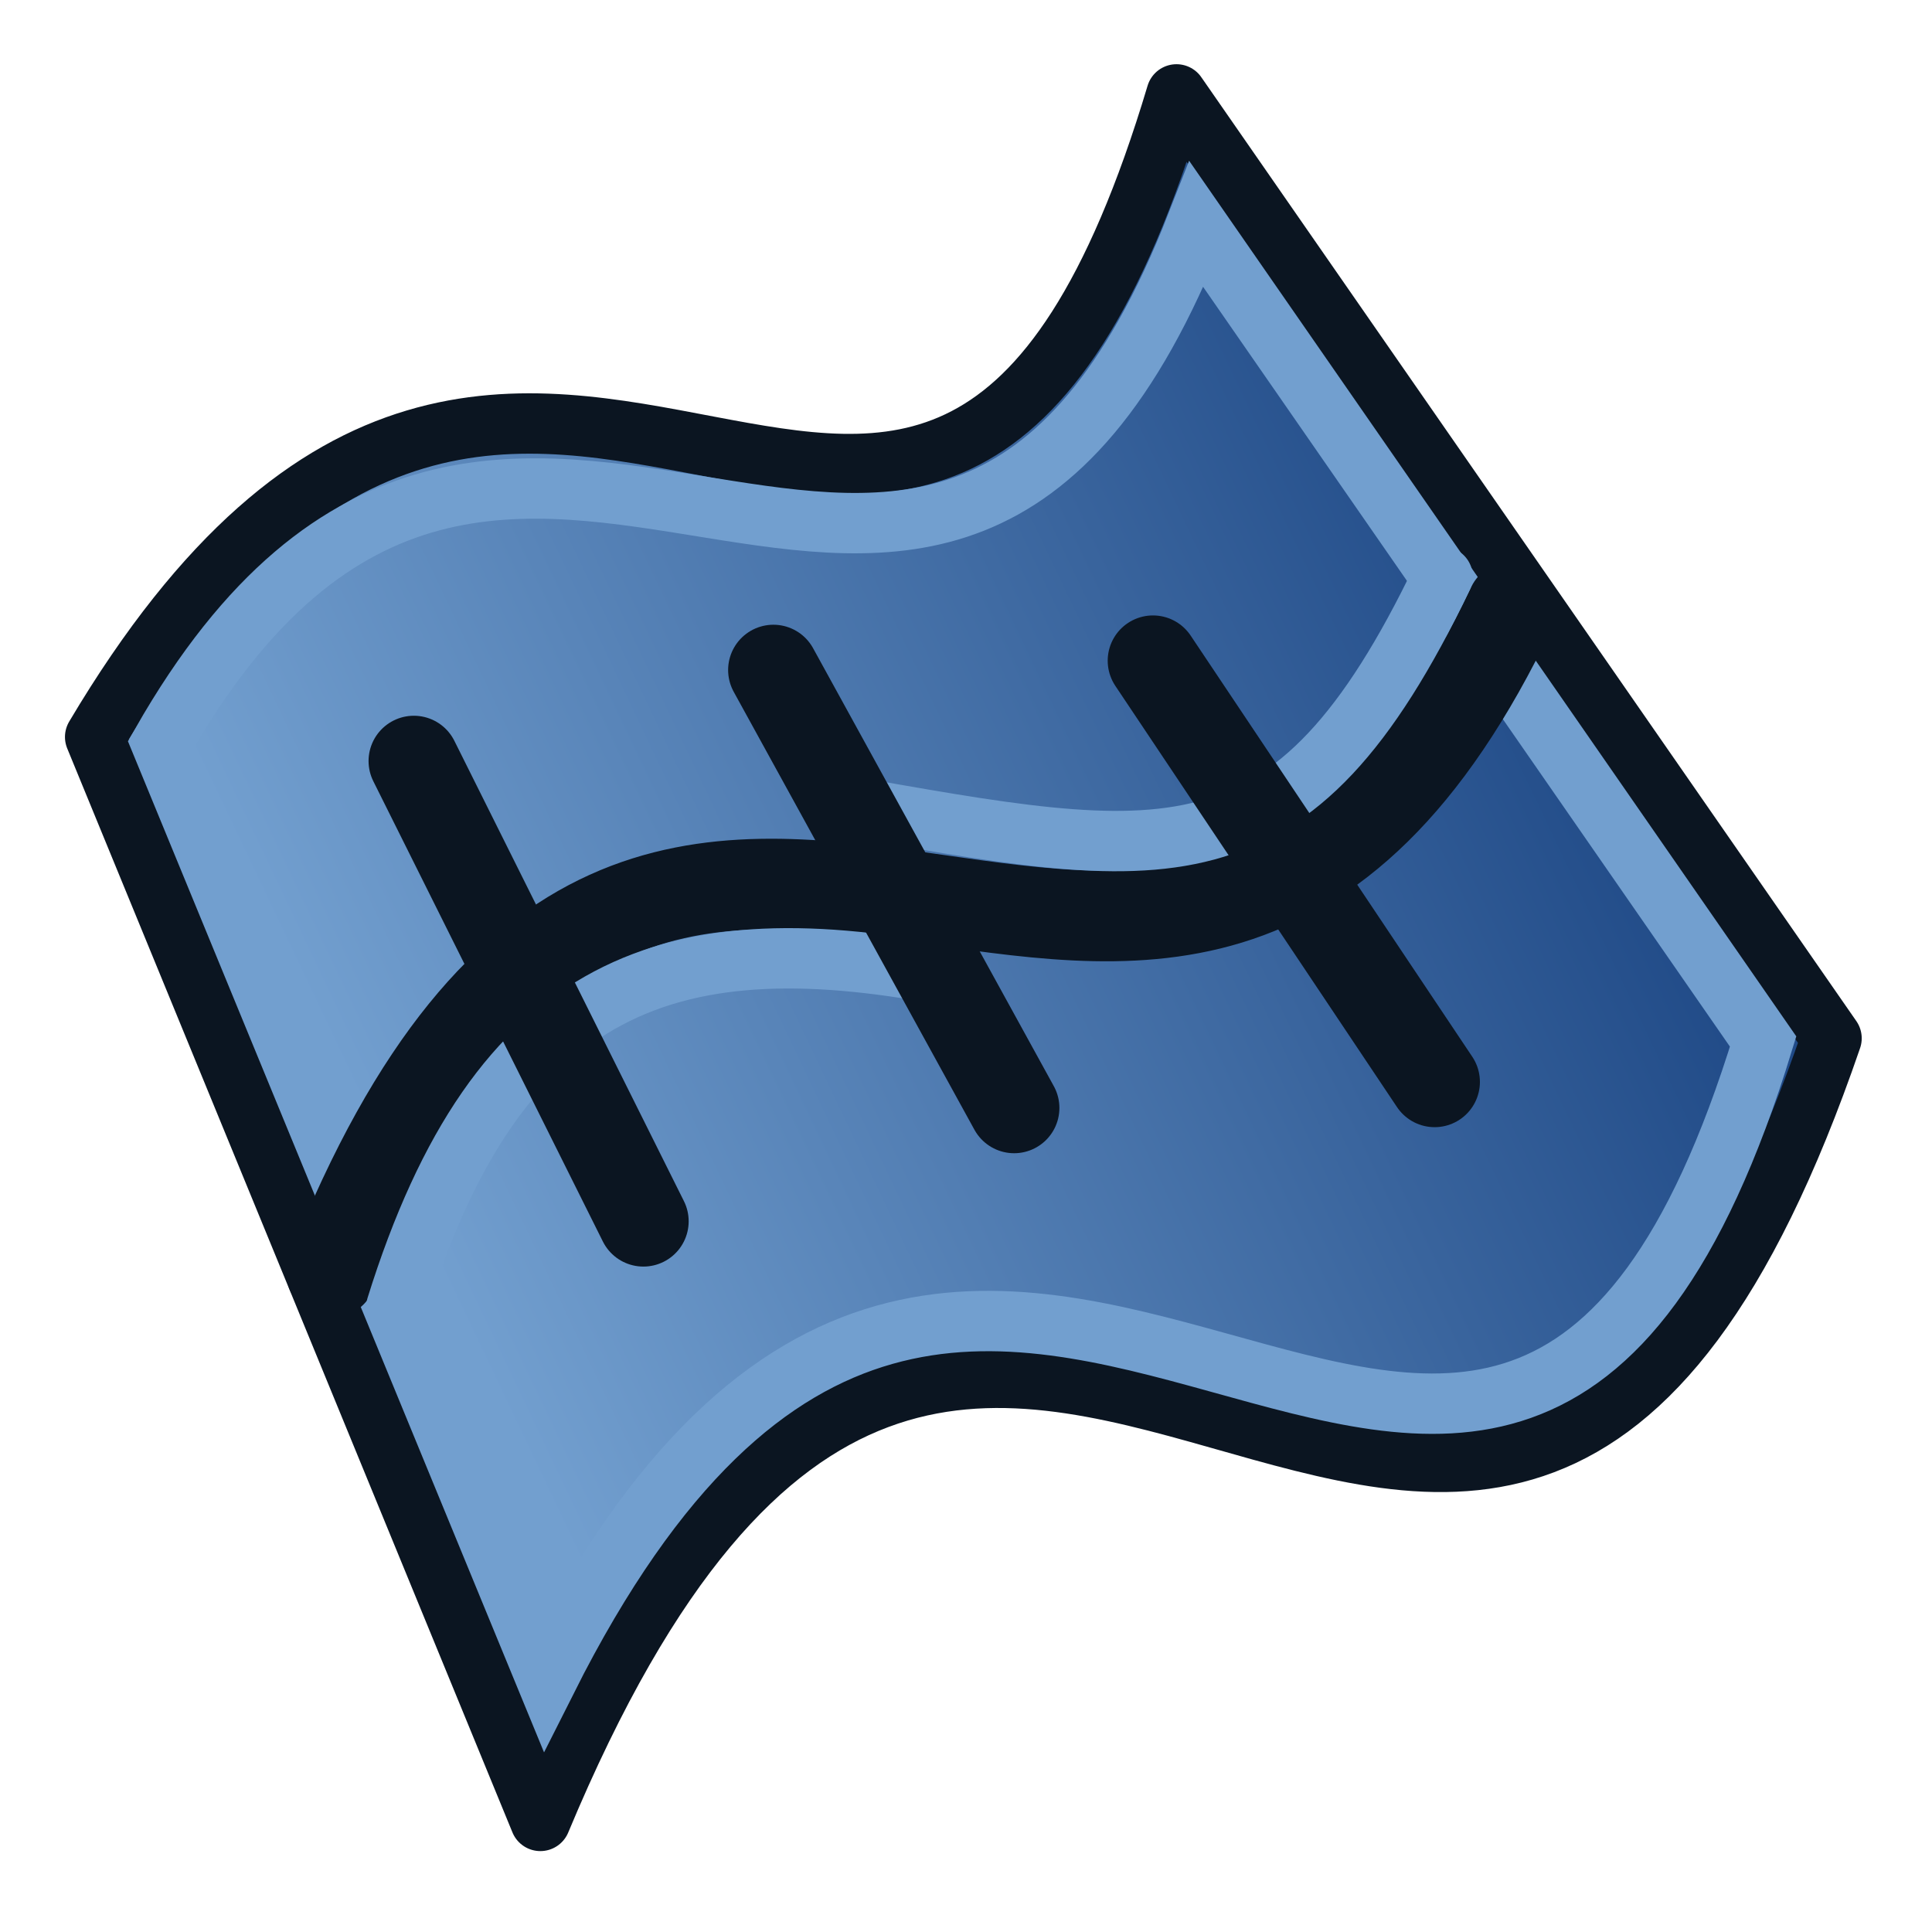
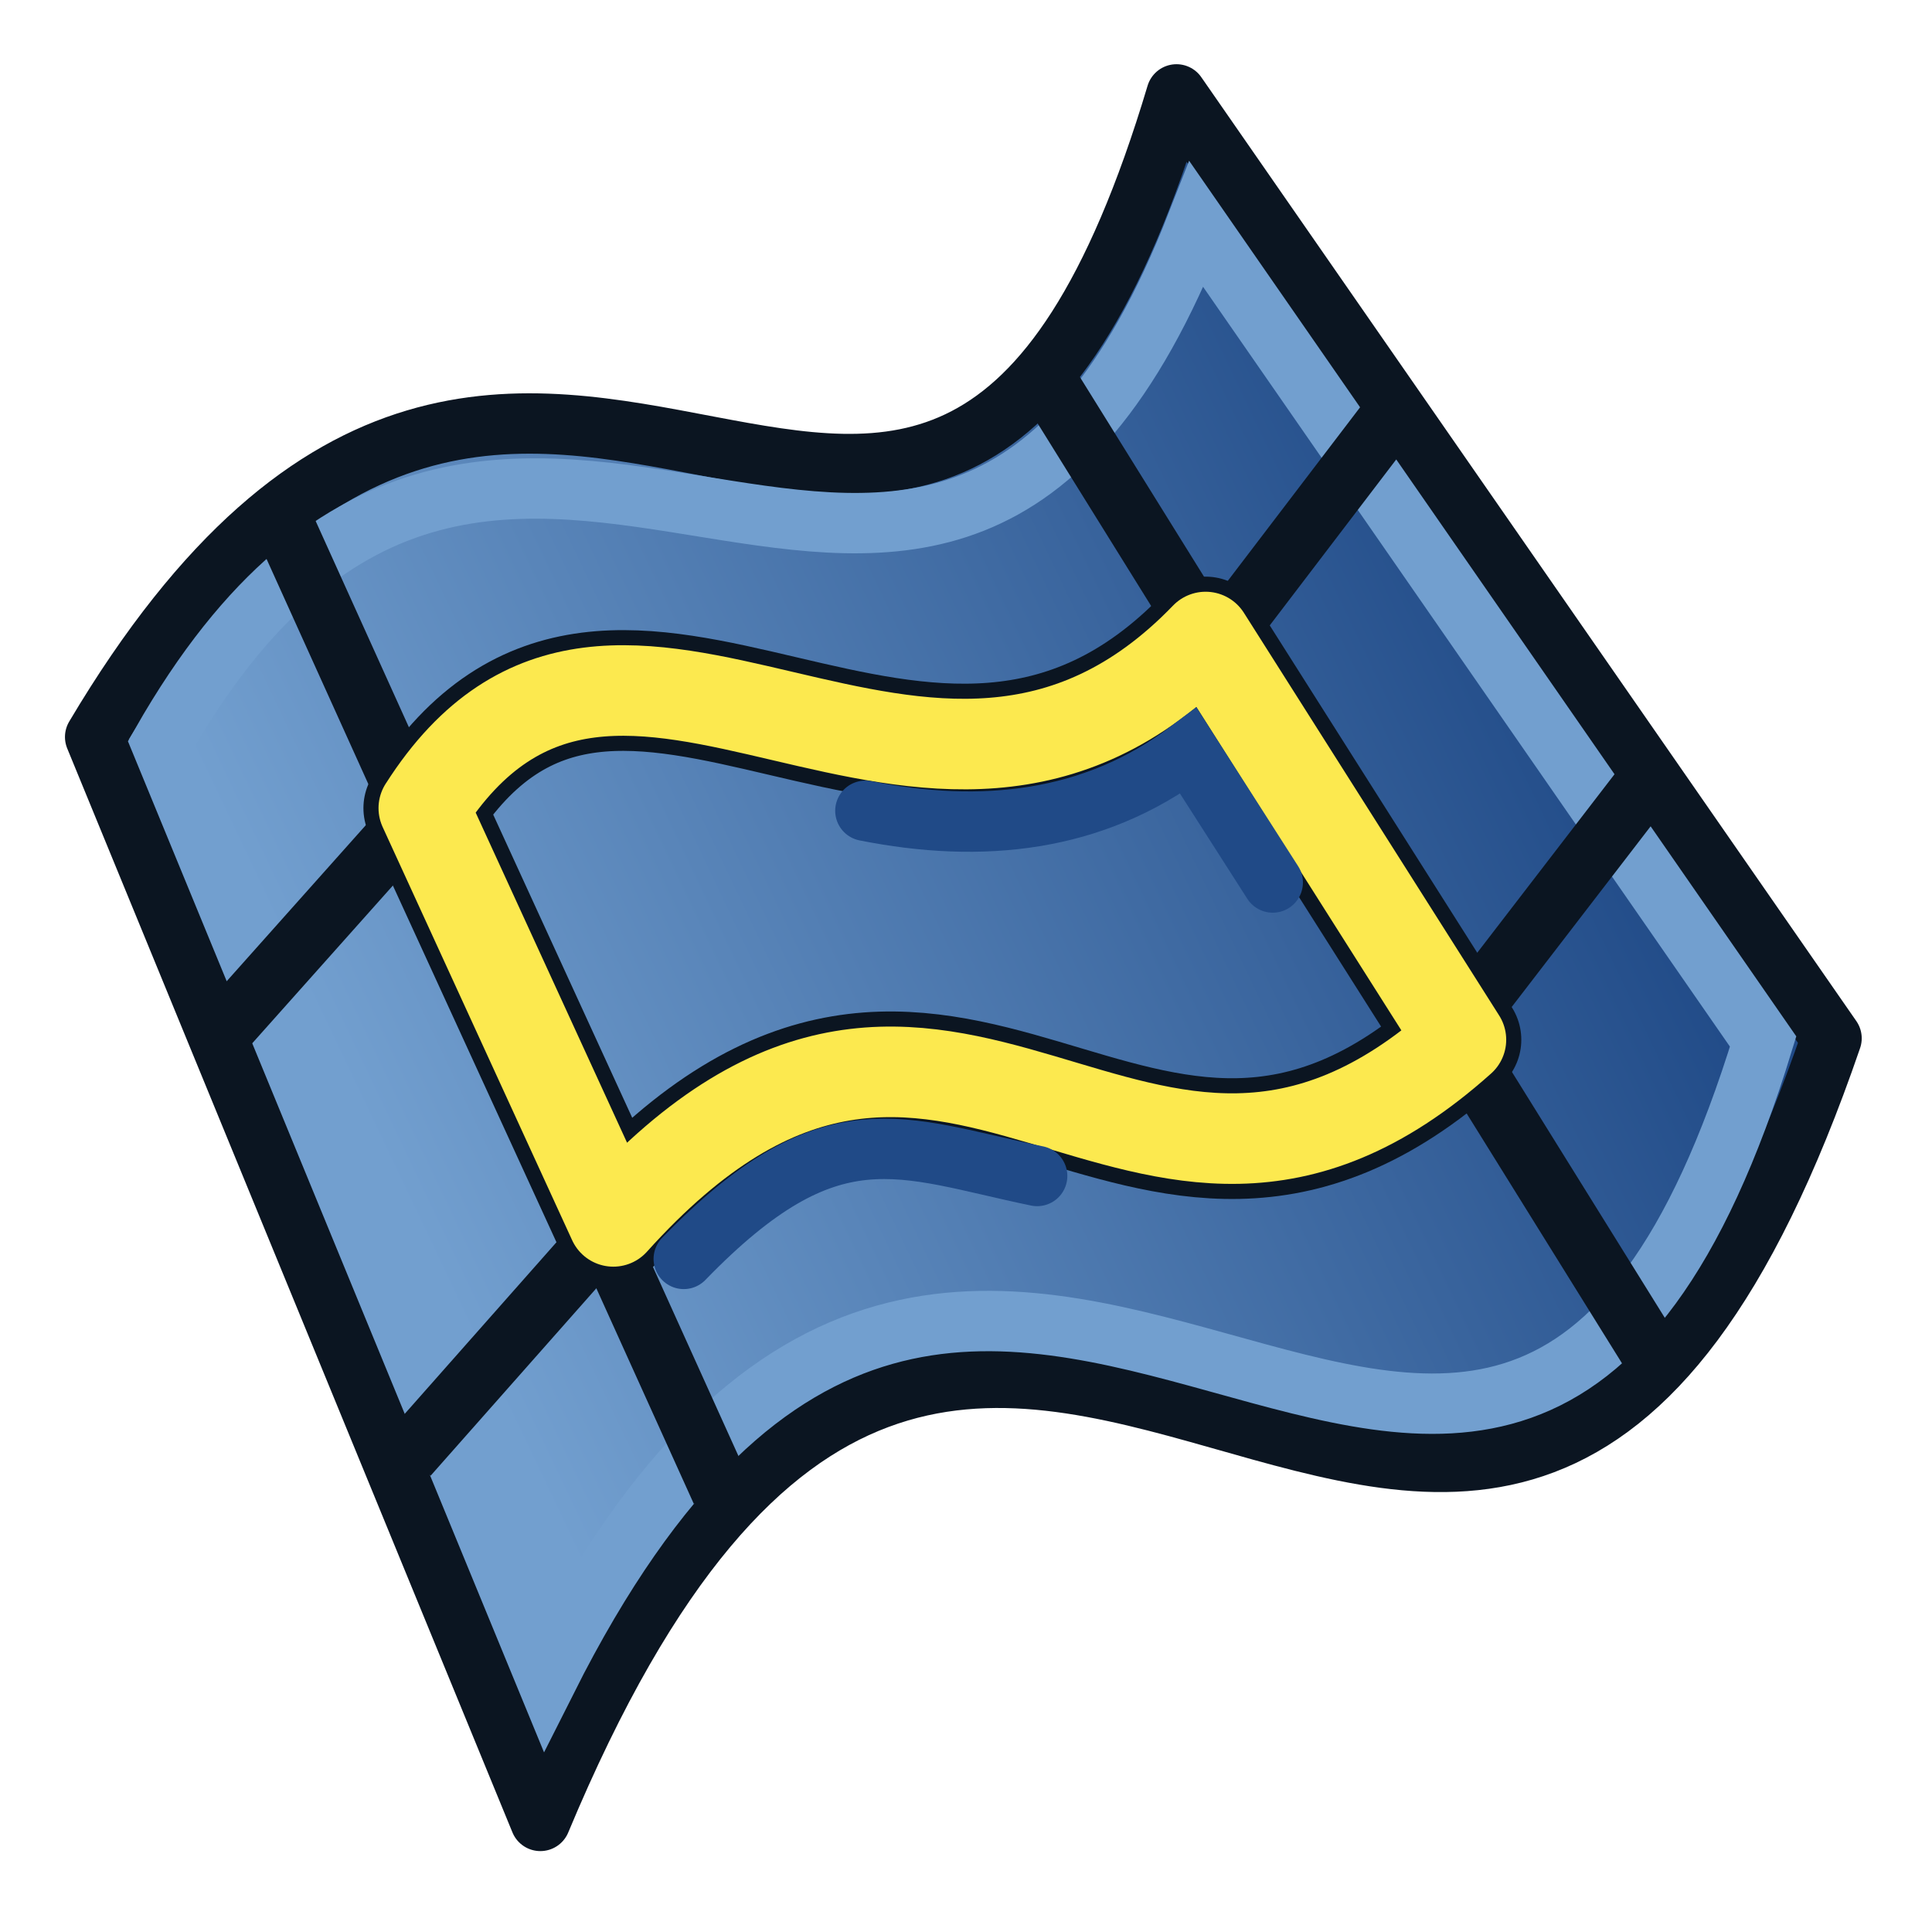
<svg xmlns="http://www.w3.org/2000/svg" xmlns:xlink="http://www.w3.org/1999/xlink" version="1.1" id="svg2985" height="64px" width="64px">
  <defs id="defs2987">
    <linearGradient id="linearGradient4387">
      <stop id="stop4389" offset="0" style="stop-color:#71b2f8;stop-opacity:1;" />
      <stop id="stop4391" offset="1" style="stop-color:#002795;stop-opacity:1;" />
    </linearGradient>
    <linearGradient id="linearGradient6321">
      <stop id="stop6323" offset="0" style="stop-color:#71b2f8;stop-opacity:1;" />
      <stop id="stop6325" offset="1" style="stop-color:#002795;stop-opacity:1;" />
    </linearGradient>
    <radialGradient gradientTransform="translate(-0.2344322,0.234432)" gradientUnits="userSpaceOnUse" r="19.467" fy="28.87" fx="45.883" cy="28.87" cx="45.883" id="radialGradient3692" xlink:href="#linearGradient3377" />
    <linearGradient id="linearGradient3377">
      <stop style="stop-color:#faff2b;stop-opacity:1;" offset="0" id="stop3379" />
      <stop style="stop-color:#ffaa00;stop-opacity:1;" offset="1" id="stop3381" />
    </linearGradient>
    <linearGradient id="linearGradient3377-3">
      <stop style="stop-color:#faff2b;stop-opacity:1;" offset="0" id="stop3379-8" />
      <stop style="stop-color:#ffaa00;stop-opacity:1;" offset="1" id="stop3381-3" />
    </linearGradient>
    <radialGradient r="19.467" fy="28.87" fx="45.883" cy="28.87" cx="45.883" gradientTransform="matrix(0.6706718,0,0,0.6414592,-63.38079,0.838454)" gradientUnits="userSpaceOnUse" id="radialGradient6412" xlink:href="#linearGradient3377-3" />
    <linearGradient id="linearGradient3036">
      <stop style="stop-color:#ef2929;stop-opacity:1" offset="0" id="stop3038" />
      <stop style="stop-color:#a40000;stop-opacity:1" offset="1" id="stop3040" />
    </linearGradient>
    <linearGradient gradientTransform="matrix(0.968124,0,0,0.9675586,-0.720575,-2.678359)" xlink:href="#linearGradient1189" id="linearGradient2095" x1="47" y1="9" x2="7" y2="28" gradientUnits="userSpaceOnUse" />
    <linearGradient id="linearGradient1189">
      <stop style="stop-color:#204a87;stop-opacity:1" offset="0" id="stop1185" />
      <stop style="stop-color:#729fcf;stop-opacity:1" offset="1" id="stop1187" />
    </linearGradient>
  </defs>
  <g id="layer1">
    <path style="display:inline;fill:url(#linearGradient2095);fill-opacity:1;stroke:#0b1521;stroke-width:2;stroke-linecap:butt;stroke-linejoin:round;stroke-miterlimit:4;stroke-dasharray:none;stroke-opacity:1" d="M 3.152,24.413 17.9,60.32 c 14.522,-34.832 31.154,7.94 42.772,-25.925 L 38.973,3.127 C 30.809,30.407 17.749,-0.161 3.152,24.413 Z" id="path3820-1-9" />
+     <path style="fill:none;stroke:#000000;stroke-width:1px;stroke-linecap:butt;stroke-linejoin:miter;stroke-opacity:1" d="M 13.603,48.658 Z" id="path864" />
    <path id="path3820-1-9-6" d="M 5.349,24.627 18.113,55.643 C 32.677,26.678 49.47,63.641 58.406,34.502 L 39.638,7.436 C 30.967,29.589 16.774,4.586 5.349,24.627 Z" style="display:inline;fill:none;fill-opacity:1;stroke:#729fcf;stroke-width:2;stroke-linecap:butt;stroke-linejoin:miter;stroke-miterlimit:4;stroke-dasharray:none;stroke-opacity:1" />
-     <path style="fill:none;stroke:#0b1521;stroke-width:3;stroke-linecap:round;stroke-linejoin:round;stroke-miterlimit:4;stroke-dasharray:none;stroke-opacity:1" d="M 10.983,42.15 C 22.05,14.306 38.646,44.185 50.089,20.093" id="path1219-0" />
-     <path id="path882" d="m 27.67,26.631 c 10.965,1.93 15.108,2.918 20.118,-7.525" style="fill:none;stroke:#729fcf;stroke-width:2;stroke-linecap:round;stroke-linejoin:miter;stroke-miterlimit:4;stroke-dasharray:none;stroke-opacity:1" />
-     <path id="path859" d="m 38.194,21.887 9.33,13.952" style="fill:none;stroke:#0b1521;stroke-width:3;stroke-linecap:round;stroke-linejoin:miter;stroke-miterlimit:4;stroke-dasharray:none;stroke-opacity:1" />
-     <path style="fill:none;stroke:#729fcf;stroke-width:2;stroke-linecap:round;stroke-linejoin:miter;stroke-miterlimit:4;stroke-dasharray:none;stroke-opacity:1" d="M 31.751,32.388 C 22.261,30.475 16.503,32.473 13.131,43.291" id="path882-9" />
-     <path style="fill:none;stroke:#0b1521;stroke-width:3;stroke-linecap:round;stroke-linejoin:miter;stroke-miterlimit:4;stroke-dasharray:none;stroke-opacity:1" d="M 13.709,25.21 21.313,40.457" id="path859-1" />
-     <path style="fill:none;stroke:#0b1521;stroke-width:3;stroke-linecap:round;stroke-linejoin:miter;stroke-miterlimit:4;stroke-dasharray:none;stroke-opacity:1" d="m 25.62,22.195 7.974,14.507" id="path859-0" />
+     <path style="fill:none;stroke:#0b1521;stroke-width:2;stroke-linecap:butt;stroke-linejoin:miter;stroke-miterlimit:4;stroke-dasharray:none;stroke-opacity:1" d="M 9.437,17.432 23.894,49.403" id="path858" />
+     <path style="fill:none;stroke:#0b1521;stroke-width:2;stroke-linecap:butt;stroke-linejoin:miter;stroke-miterlimit:4;stroke-dasharray:none;stroke-opacity:1" d="m 40.112,21.626 6.019,-7.897" id="path868" />
+     <path style="fill:none;stroke:#0b1521;stroke-width:2;stroke-linecap:butt;stroke-linejoin:miter;stroke-miterlimit:4;stroke-dasharray:none;stroke-opacity:1" d="M 34.776,12.78 54.666,44.772" id="path860" />
+     <path style="fill:none;stroke:#0b1521;stroke-width:2;stroke-linecap:butt;stroke-linejoin:miter;stroke-miterlimit:4;stroke-dasharray:none;stroke-opacity:1" d="M 14.039,26.683 7.586,33.921" id="path862" />
+     <path style="fill:none;stroke:#0b1521;stroke-width:2;stroke-linecap:butt;stroke-linejoin:miter;stroke-miterlimit:4;stroke-dasharray:none;stroke-opacity:1" d="M 20.841,39.938 13.516,48.222" id="path866" />
+     <path style="fill:none;stroke:#0b1521;stroke-width:2;stroke-linecap:butt;stroke-linejoin:miter;stroke-miterlimit:4;stroke-dasharray:none;stroke-opacity:1" d="m 48.047,34.357 6.491,-8.441" id="path870" />
+     <path id="path856-7" d="m 14.039,26.77 6.278,13.69 c 11.171,-12.424 17.282,3.654 28.078,-6.017 L 39.938,21.102 c -9.272,9.611 -19.414,-4.509 -25.898,5.668 z" style="fill:none;stroke:#0b1521;stroke-width:4;stroke-linecap:butt;stroke-linejoin:round;stroke-miterlimit:4;stroke-dasharray:none;stroke-opacity:1" />
+     <path style="fill:none;stroke:#fce94f;stroke-width:3;stroke-linecap:butt;stroke-linejoin:round;stroke-miterlimit:4;stroke-dasharray:none;stroke-opacity:1" d="m 14.039,26.77 6.278,13.69 c 11.171,-12.424 17.282,3.654 28.078,-6.017 L 39.938,21.102 c -9.272,9.611 -19.414,-4.509 -25.898,5.668 z" id="path856" />
+     <path style="fill:none;stroke:#204a87;stroke-width:2;stroke-linecap:round;stroke-linejoin:miter;stroke-miterlimit:4;stroke-dasharray:none;stroke-opacity:1" d="m 42.161,29.234 -2.79,-4.36 c -3.157,2.379 -6.869,2.749 -10.704,1.984" id="path889" />
+     <path style="fill:none;stroke:#204a87;stroke-width:2;stroke-linecap:round;stroke-linejoin:miter;stroke-miterlimit:4;stroke-dasharray:none;stroke-opacity:1" d="m 22.65,41.703 c 4.878,-5.031 7.163,-3.688 11.707,-2.747" id="path891" />
  </g>
</svg>
